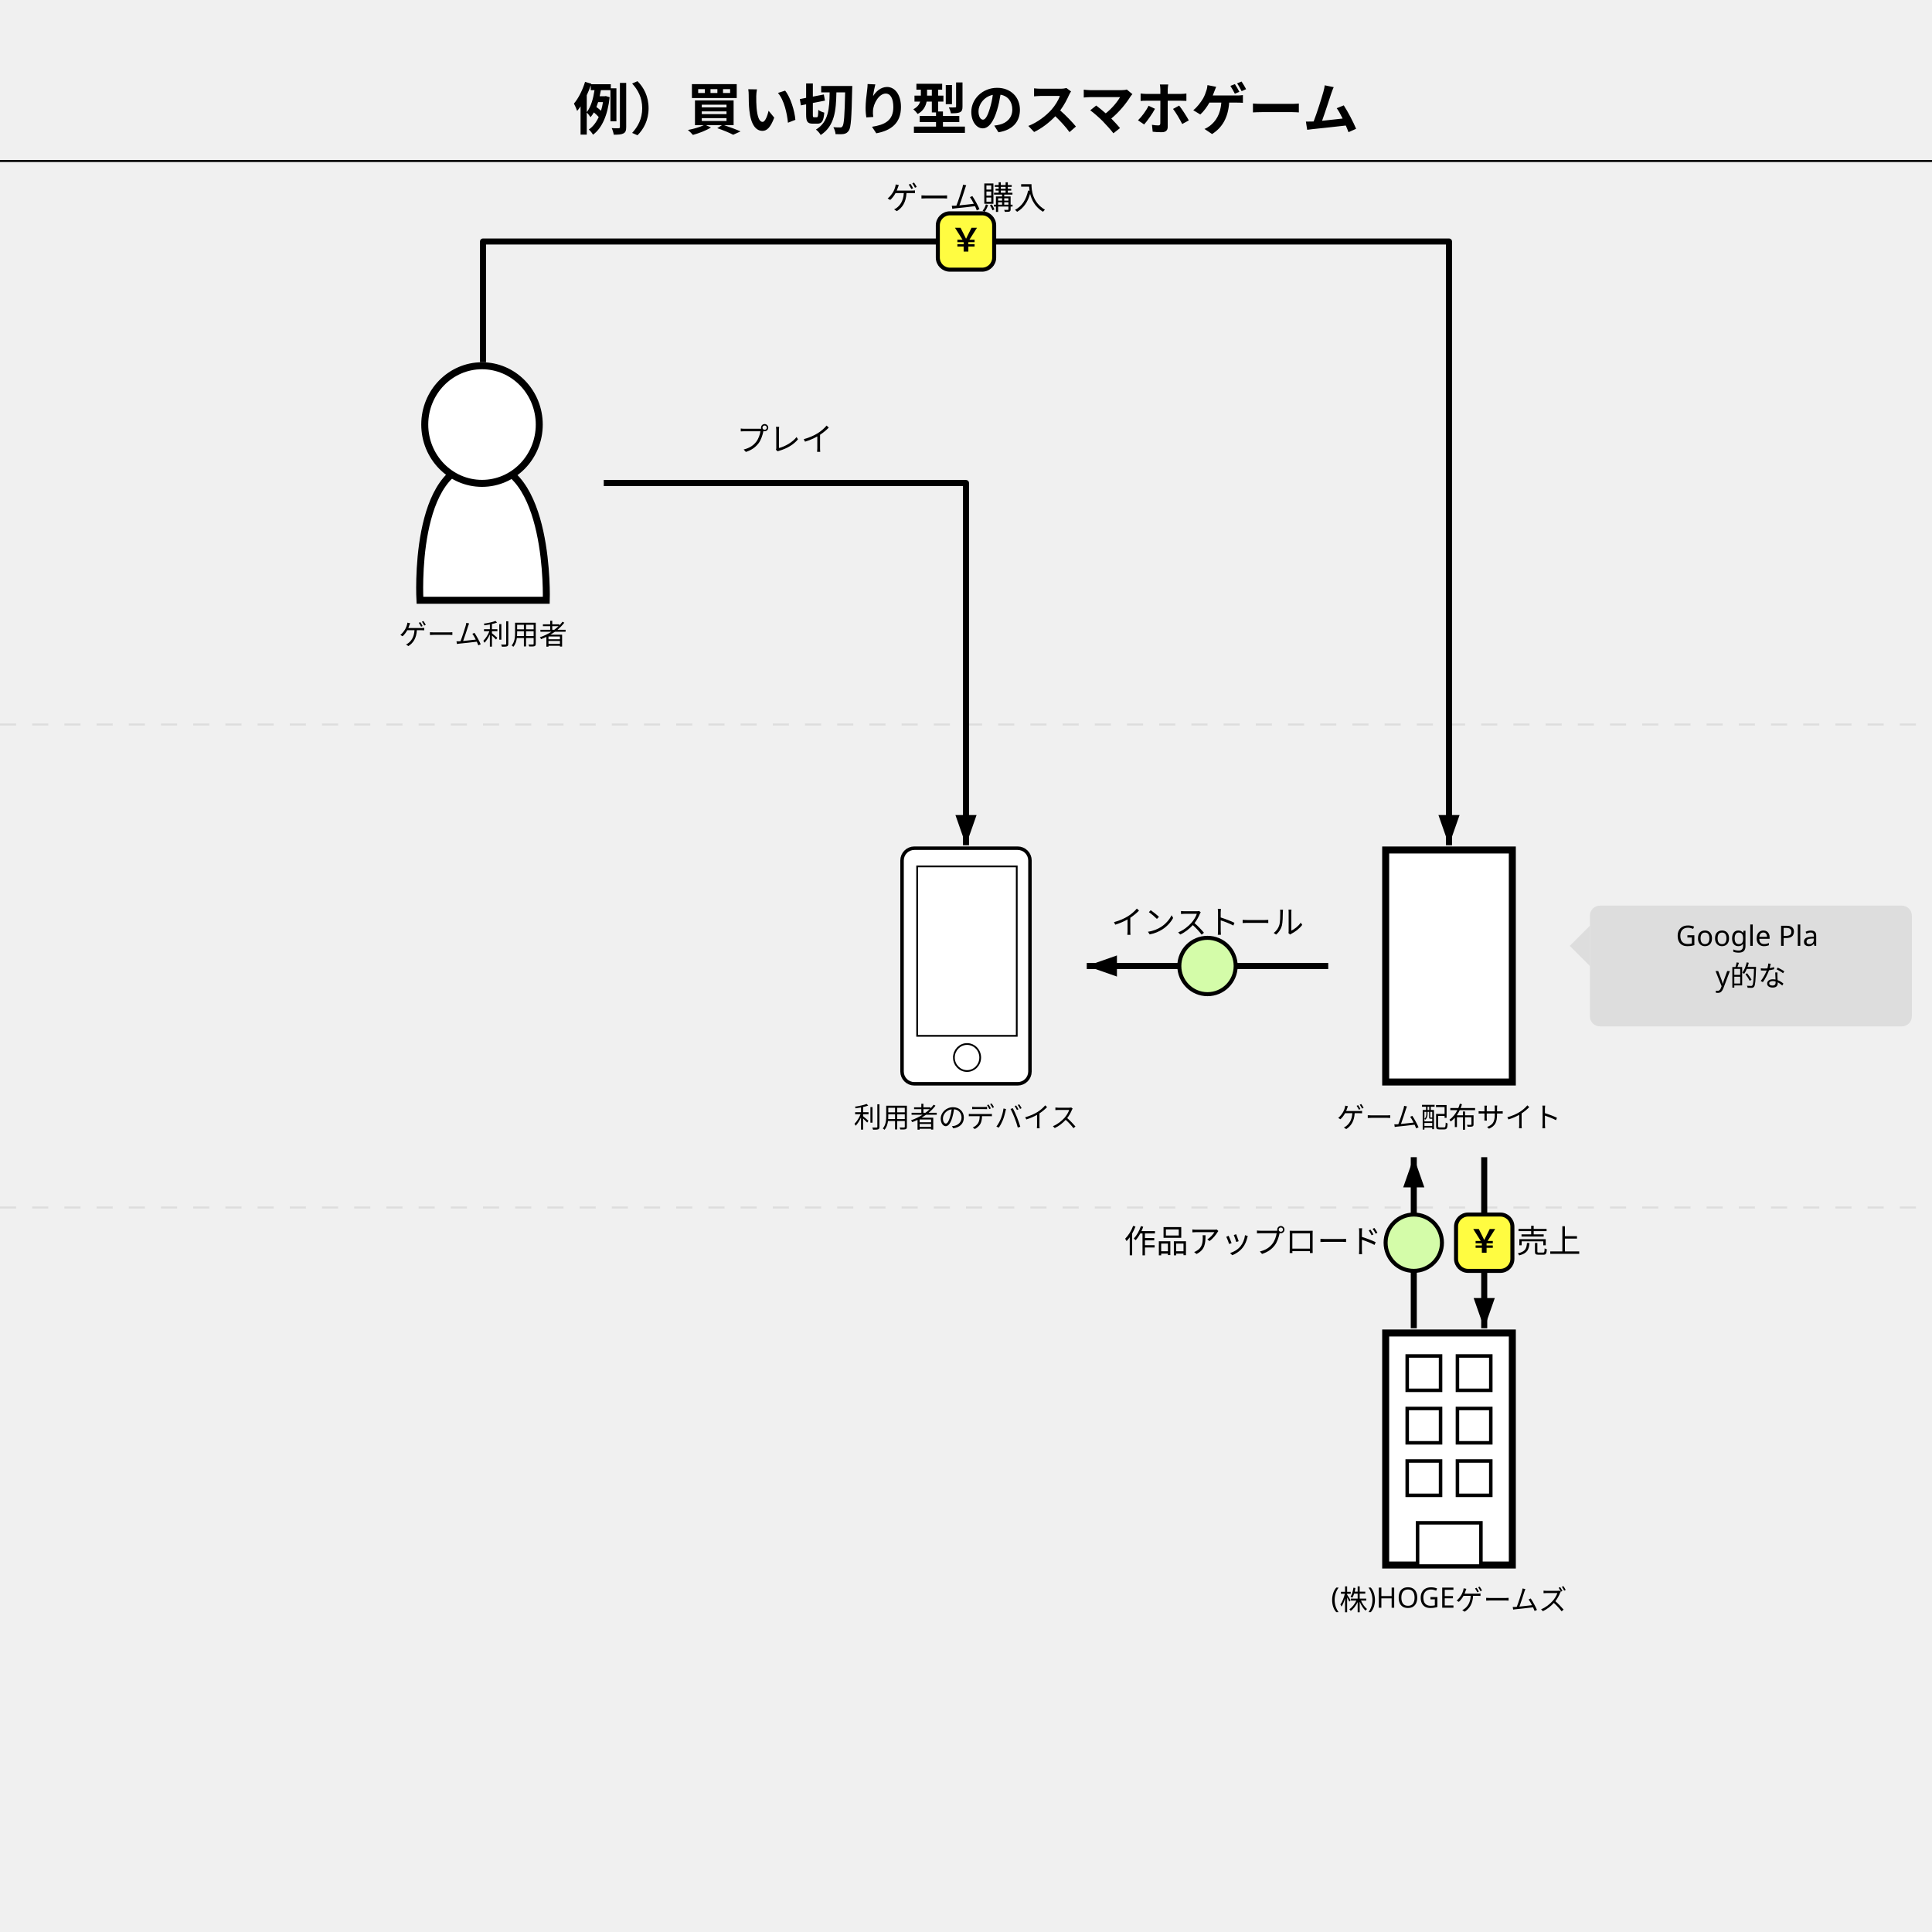
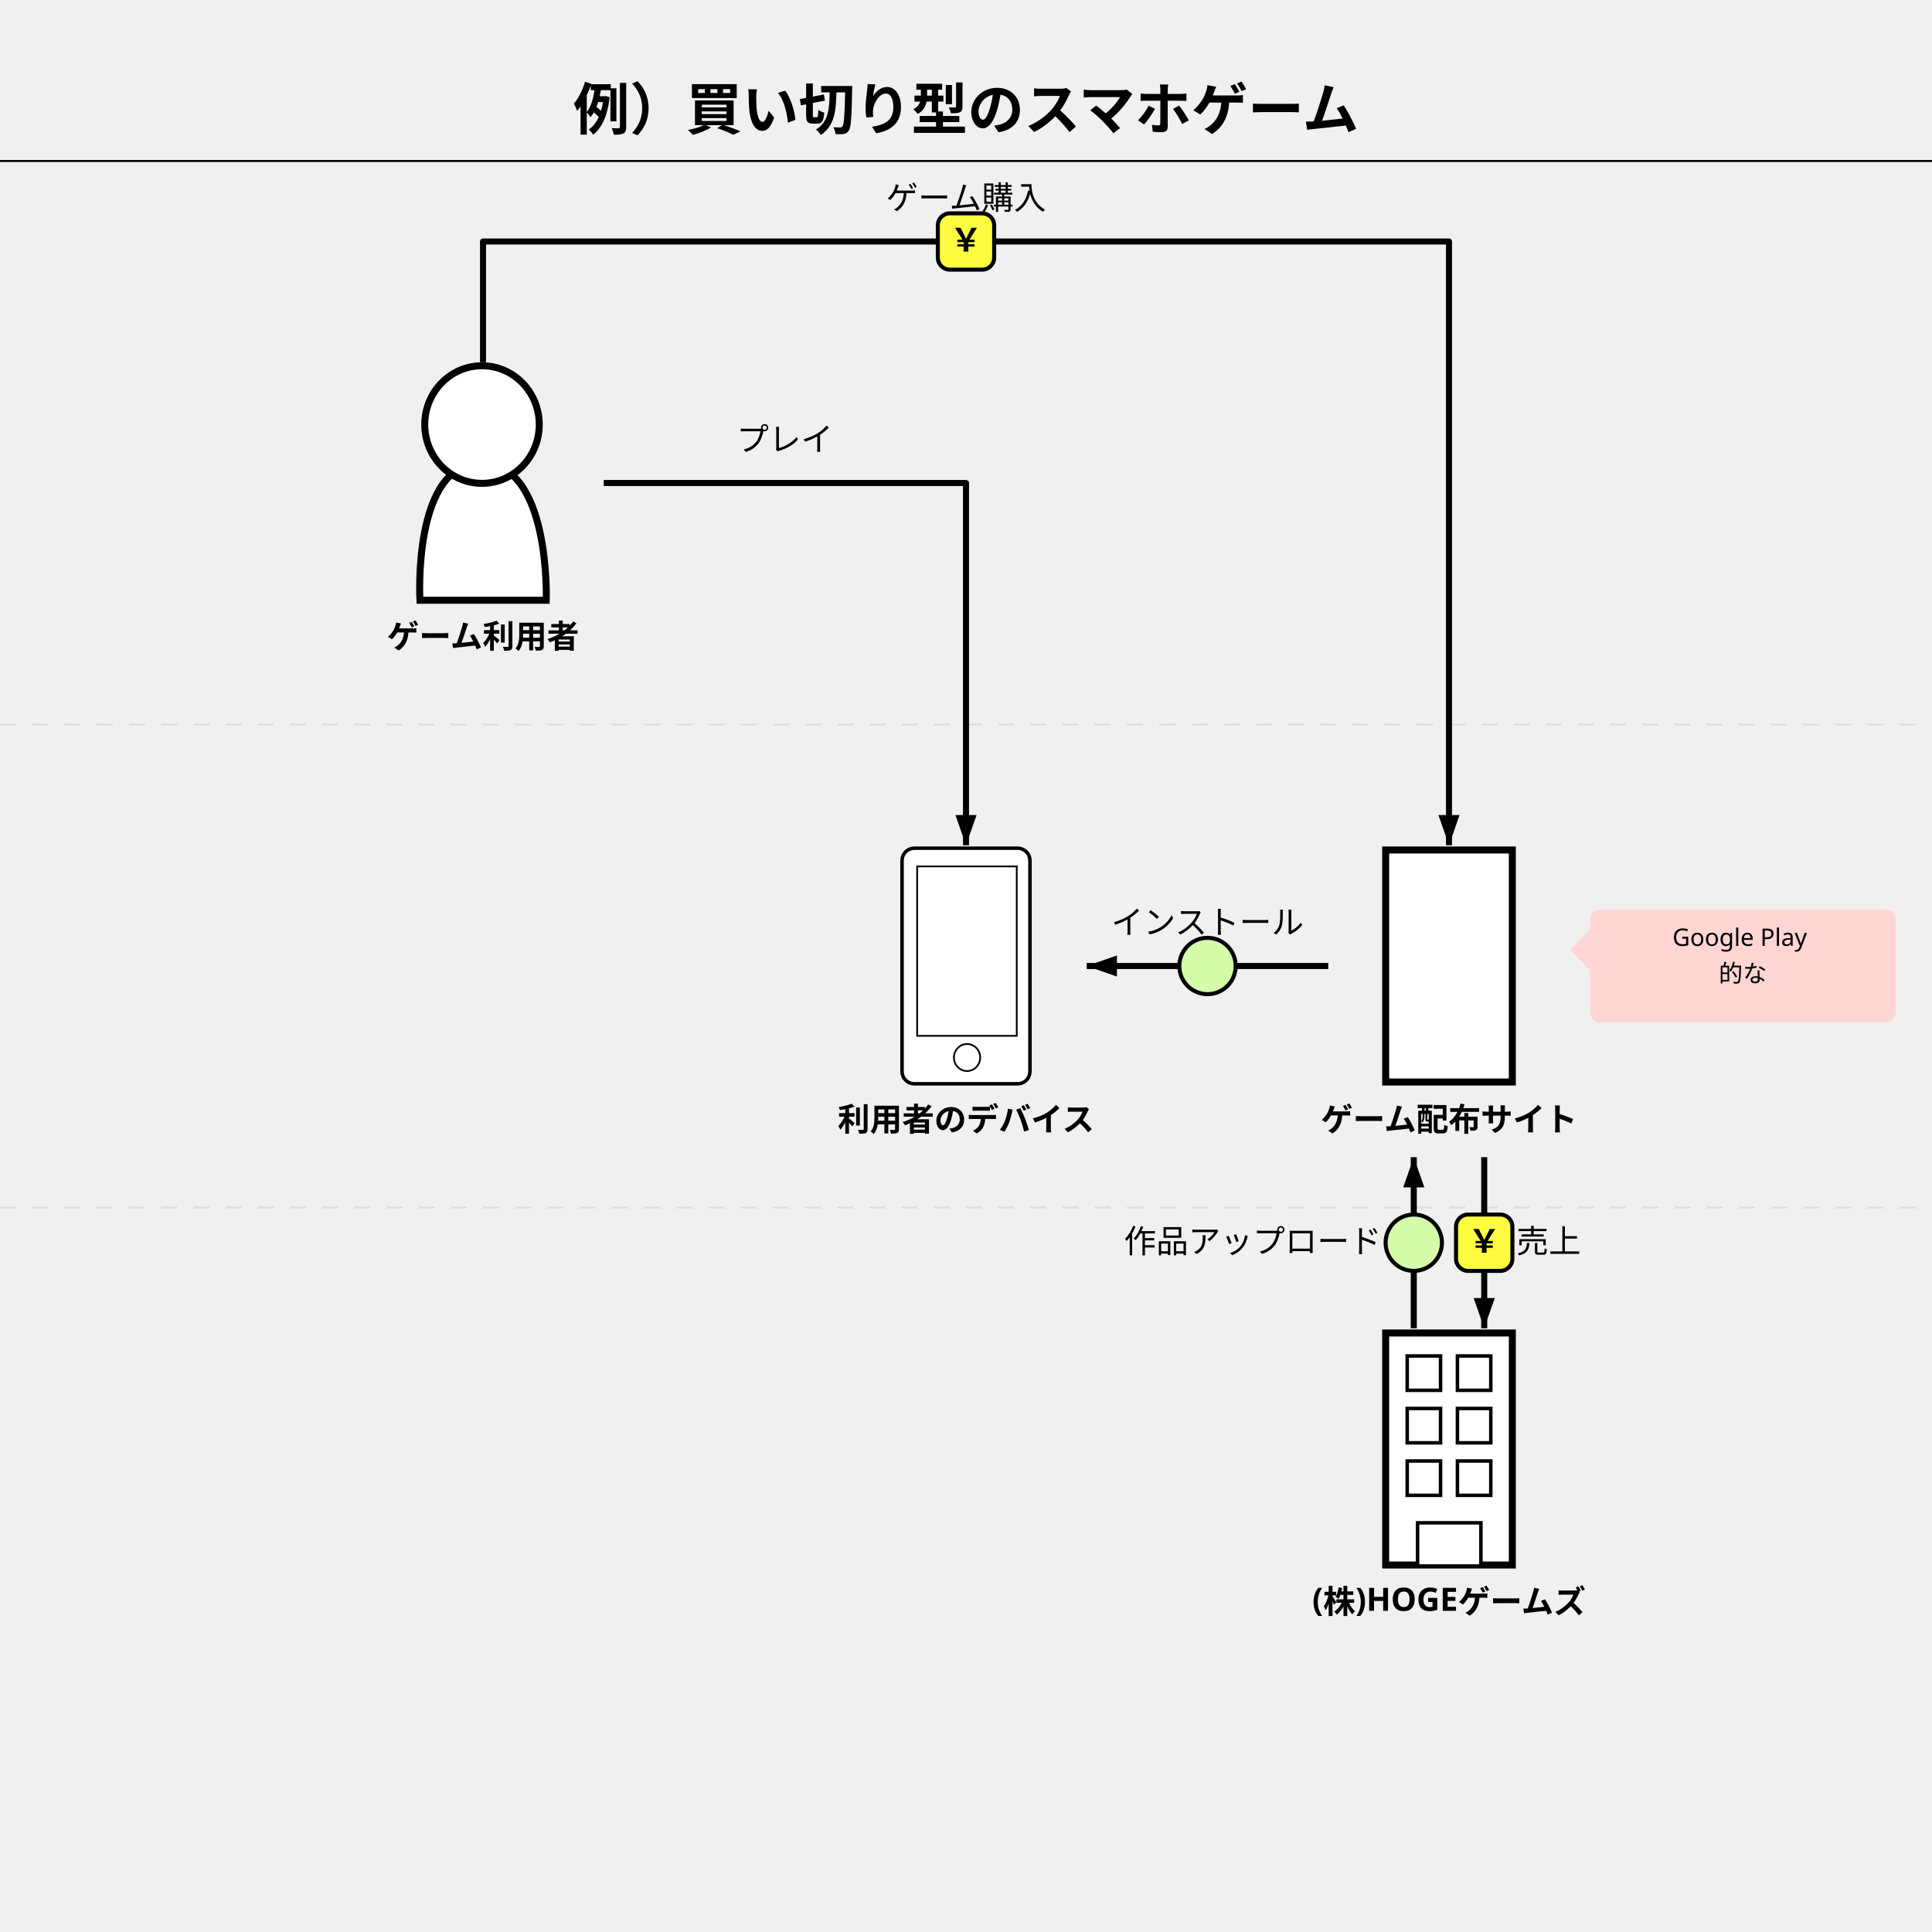
<svg xmlns="http://www.w3.org/2000/svg" version="1.1" viewBox="0.0 0.0 960.0 960.0" width="960" height="960">
  <text x="480.0" y="40" font-size="28" font-family="sans-serif" font-weight="bold" fill="#000000" text-anchor="middle" dominant-baseline="hanging">例）買い切り型のスマホゲーム</text>
  <line x1="0" y1="80" x2="960.0" y2="80" stroke="#000000" stroke-width="1" />
  <defs>
    <marker id="marker_object" markerWidth="5" markerHeight="3.5" refX="5" refY="1.75" orient="auto" markerUnits="strokeWidth">
      <path d="M 0,0 L 5,1.75 L 0,3.5 Z" fill="#000000" />
    </marker>
    <marker id="marker_money" markerWidth="5" markerHeight="3.5" refX="5" refY="1.75" orient="auto" markerUnits="strokeWidth">
      <path d="M 0,0 L 5,1.75 L 0,3.5 Z" fill="#000000" />
    </marker>
    <marker id="marker_information" markerWidth="5" markerHeight="3.5" refX="5" refY="1.75" orient="auto" markerUnits="strokeWidth">
      <path d="M 0,0 L 5,1.75 L 0,3.5 Z" fill="#000000" />
    </marker>
    <marker id="marker_other" markerWidth="5" markerHeight="3.5" refX="5" refY="1.75" orient="auto" markerUnits="strokeWidth">
      <path d="M 0,0 L 5,1.75 L 0,3.5 Z" fill="#000000" />
    </marker>
  </defs>
  <g id="grid_lines">
    <line x1="0" y1="360.0" x2="960.0" y2="360.0" stroke="#dddddd" stroke-width="1" stroke-dasharray="8,8" />
    <line x1="0" y1="600.0" x2="960.0" y2="600.0" stroke="#dddddd" stroke-width="1" stroke-dasharray="8,8" />
  </g>
  <g id="entities">
    <g id="entity_0" data-bizgram-object="entity" data-bizgram-type="user" data-bizgram-name="ゲーム利用者" data-bizgram-position="0">
      <g transform="translate(180.0, 180.0)">
        <g transform="translate(26.79084, 0.0)">
          <g transform="scale(3.282149, 3.282149)">
            <g transform="translate(-94.88189,-130.2193)">
              <g id="g1824">
                <path style="fill:none;stroke:none;stroke-width:0.998;stroke-linecap:round;stroke-linejoin:round" d="M 94.916,148.5 V 130.478 H 105 115.084 V 148.5 166.522 H 105 94.916 Z" id="path1111" />
                <g id="g1700" transform="translate(73.28155,-29.02709)">
                  <path fill="#ffffff" d="m 22.17,195.279 h 19.128 c 0,0 0.679,-20.77 -9.815,-20.77 -10.494,0 -9.313,20.77 -9.313,20.77 z" fill-rule="evenodd" id="path87" style="fill:none;stroke-width:0.265" />
                  <path stroke="#000000" stroke-width="1.058" stroke-miterlimit="400" stroke-linecap="butt" d="m 22.17,195.279 h 19.128 c 0,0 0.679,-20.77 -9.815,-20.77 -10.494,0 -9.313,20.77 -9.313,20.77 z" fill-rule="evenodd" id="path89" style="fill:#ffffff" />
                  <path fill="#ffffff" d="m 22.9,168.679 c 0,-4.917 3.881,-8.903 8.668,-8.903 2.299,0 4.504,0.938 6.129,2.608 1.626,1.67 2.539,3.934 2.539,6.295 0,4.917 -3.881,8.903 -8.668,8.903 -4.787,0 -8.668,-3.986 -8.668,-8.903 z" fill-rule="evenodd" id="path91" style="fill:none;stroke-width:0.265" />
                  <path stroke="#000000" stroke-width="1.058" stroke-miterlimit="400" stroke-linecap="butt" d="m 22.9,168.679 c 0,-4.917 3.881,-8.903 8.668,-8.903 2.299,0 4.504,0.938 6.129,2.608 1.626,1.67 2.539,3.934 2.539,6.295 0,4.917 -3.881,8.903 -8.668,8.903 -4.787,0 -8.668,-3.986 -8.668,-8.903 z" fill-rule="evenodd" id="path93" style="fill:#ffffff" />
                </g>
              </g>
            </g>
          </g>
        </g>
      </g>
-       <text x="240.0" y="308.0" font-size="14" font-family="sans-serif" text-anchor="middle" dominant-baseline="text-before-edge" fill="#000000">
+       <text x="240.0" y="308.0" font-size="16" font-family="sans-serif" font-weight="bold" text-anchor="middle" dominant-baseline="text-before-edge" fill="#000000">
        <tspan x="240.0" dy="0">ゲーム利用者</tspan>
      </text>
    </g>
    <g id="entity_1" data-bizgram-object="entity" data-bizgram-type="smartphone" data-bizgram-name="利用者のデバイス" data-bizgram-position="4">
      <g transform="translate(420.0, 420.0)">
        <g transform="translate(26.79084, 0.0)">
          <g transform="scale(3.282149, 3.282149)">
            <g transform="translate(-94.88189,-130.2193)">
              <path style="fill:none;stroke:none;stroke-width:0.998;stroke-linecap:round;stroke-linejoin:round" d="M 94.916,148.5 V 130.478 H 105 115.084 V 148.5 166.522 H 105 94.916 Z" id="path1111" />
              <g id="g27996" transform="translate(30.76236,-5.908436)">
                <path stroke="#000000" stroke-width="1.058" stroke-miterlimit="400" stroke-linecap="butt" d="m 64.821,138.434 c 0,-0.881 0.714,-1.595 1.595,-1.595 h 15.645 c 0.423,0 0.829,0.168 1.128,0.467 0.299,0.299 0.467,0.705 0.467,1.128 v 31.948 c 0,0.881 -0.714,1.595 -1.595,1.595 H 66.415 c -0.881,0 -1.595,-0.714 -1.595,-1.595 z" fill-rule="evenodd" id="path97" />
                <path fill="#ffffff" d="m 64.821,138.434 c 0,-0.881 0.714,-1.595 1.595,-1.595 h 15.645 c 0.423,0 0.829,0.168 1.128,0.467 0.299,0.299 0.467,0.705 0.467,1.128 v 31.948 c 0,0.881 -0.714,1.595 -1.595,1.595 H 66.415 c -0.881,0 -1.595,-0.714 -1.595,-1.595 z" fill-rule="evenodd" id="path95" style="stroke-width:0.265" />
                <path stroke="#000000" stroke-width="0.529" stroke-miterlimit="400" stroke-linecap="butt" d="m 66.976,139.462 h 14.812 v 25.387 H 66.976 Z" fill-rule="evenodd" id="path101" />
                <path fill="#ffffff" d="m 66.976,139.462 h 14.812 v 25.387 H 66.976 Z" fill-rule="evenodd" id="path99" style="stroke-width:0.265" />
                <path stroke="#000000" stroke-width="0.529" stroke-miterlimit="400" stroke-linecap="butt" d="m 72.539,168.264 c 0,-1.056 0.832,-1.912 1.859,-1.912 0.493,0 0.966,0.201 1.314,0.56 0.349,0.359 0.544,0.845 0.544,1.352 0,1.056 -0.832,1.912 -1.859,1.912 -1.027,0 -1.859,-0.856 -1.859,-1.912 z" fill-rule="evenodd" id="path105" />
                <path fill="#ffffff" d="m 72.539,168.264 c 0,-1.056 0.832,-1.912 1.859,-1.912 0.493,0 0.966,0.201 1.314,0.56 0.349,0.359 0.544,0.845 0.544,1.352 0,1.056 -0.832,1.912 -1.859,1.912 -1.027,0 -1.859,-0.856 -1.859,-1.912 z" fill-rule="evenodd" id="path103" style="stroke-width:0.265" />
              </g>
            </g>
          </g>
        </g>
      </g>
-       <text x="480.0" y="548.0" font-size="14" font-family="sans-serif" text-anchor="middle" dominant-baseline="text-before-edge" fill="#000000">
+       <text x="480.0" y="548.0" font-size="16" font-family="sans-serif" font-weight="bold" text-anchor="middle" dominant-baseline="text-before-edge" fill="#000000">
        <tspan x="480.0" dy="0">利用者のデバイス</tspan>
      </text>
    </g>
    <g id="entity_2" data-bizgram-object="entity" data-bizgram-type="other" data-bizgram-name="ゲーム配布サイト" data-bizgram-position="5">
      <g transform="translate(660.0, 420.0)">
        <g transform="translate(26.79084, 0.0)">
          <g transform="scale(3.282149, 3.282149)">
            <g transform="translate(-94.88189,-130.2193)">
              <g id="g28630" transform="translate(23.62609,12.61326)">
                <g id="g21284" transform="matrix(0.2645833,0,0,0.2645833,-235.9493,79.86293)" style="fill:#ffffff">
                  <path fill="#000000" fill-opacity="0" d="m 1163.096,145.366 h 72.472 v 132.756 h -72.472 z" fill-rule="evenodd" id="path37" style="fill:#ffffff" />
                  <path stroke="#000000" stroke-width="4" stroke-miterlimit="400" stroke-linecap="butt" d="m 1163.096,145.366 h 72.472 v 132.756 h -72.472 z" fill-rule="evenodd" id="path39" style="fill:#ffffff" />
                </g>
              </g>
            </g>
          </g>
        </g>
      </g>
-       <text x="720.0" y="548.0" font-size="14" font-family="sans-serif" text-anchor="middle" dominant-baseline="text-before-edge" fill="#000000">
+       <text x="720.0" y="548.0" font-size="16" font-family="sans-serif" font-weight="bold" text-anchor="middle" dominant-baseline="text-before-edge" fill="#000000">
        <tspan x="720.0" dy="0">ゲーム配布サイト</tspan>
      </text>
    </g>
    <g id="entity_3" data-bizgram-object="entity" data-bizgram-type="company" data-bizgram-name="(株)HOGEゲームズ" data-bizgram-position="8">
      <g transform="translate(660.0, 660.0)">
        <g transform="translate(26.79084, 0.0)">
          <g transform="scale(3.282149, 3.282149)">
            <g transform="translate(-94.88189,-130.2193)">
              <path style="fill:none;stroke:none;stroke-width:0.998;stroke-linecap:round;stroke-linejoin:round" d="M 94.916,148.5 V 130.478 H 105 115.084 V 148.5 166.522 H 105 94.916 Z" id="path1111" />
              <g id="g2207" transform="translate(88.33292,-53.07004)">
                <path fill="#ffffff" d="M 7.08,184.008 H 26.255 v 35.125 H 7.08 Z" fill-rule="evenodd" id="path413" style="fill:#ffffff;stroke:#000000;stroke-width:0.265" />
                <path stroke="#000000" stroke-width="1.058" stroke-miterlimit="400" stroke-linecap="butt" d="M 7.08,184.008 H 26.255 v 35.125 H 7.08 Z" fill-rule="evenodd" id="path415" style="fill:#ffffff;stroke:#000000" />
                <path fill="#ffffff" d="m 10.339,187.485 h 5.05 v 5.2 h -5.05 z" fill-rule="evenodd" id="path417" style="fill:#ffffff;stroke:#000000;stroke-width:0.265" />
                <path stroke="#000000" stroke-width="0.529" stroke-miterlimit="400" stroke-linecap="butt" d="m 10.339,187.485 h 5.05 v 5.2 h -5.05 z" fill-rule="evenodd" id="path419" style="fill:#ffffff;stroke:#000000" />
                <path fill="#ffffff" d="m 17.944,187.485 h 5.05 v 5.2 h -5.05 z" fill-rule="evenodd" id="path421" style="fill:#ffffff;stroke:#000000;stroke-width:0.265" />
                <path stroke="#000000" stroke-width="0.529" stroke-miterlimit="400" stroke-linecap="butt" d="m 17.944,187.485 h 5.05 v 5.2 h -5.05 z" fill-rule="evenodd" id="path423" style="fill:#ffffff;stroke:#000000" />
                <path fill="#ffffff" d="m 10.339,195.435 h 5.05 v 5.2 h -5.05 z" fill-rule="evenodd" id="path425" style="fill:#ffffff;stroke:#000000;stroke-width:0.265" />
                <path stroke="#000000" stroke-width="0.529" stroke-miterlimit="400" stroke-linecap="butt" d="m 10.339,195.435 h 5.05 v 5.2 h -5.05 z" fill-rule="evenodd" id="path427" style="fill:#ffffff;stroke:#000000" />
                <path fill="#ffffff" d="m 17.944,195.435 h 5.05 v 5.2 h -5.05 z" fill-rule="evenodd" id="path429" style="fill:#ffffff;stroke:#000000;stroke-width:0.265" />
                <path stroke="#000000" stroke-width="0.529" stroke-miterlimit="400" stroke-linecap="butt" d="m 17.944,195.435 h 5.05 v 5.2 h -5.05 z" fill-rule="evenodd" id="path431" style="fill:#ffffff;stroke:#000000" />
                <path fill="#ffffff" d="m 10.339,203.386 h 5.05 v 5.2 h -5.05 z" fill-rule="evenodd" id="path433" style="fill:#ffffff;stroke:#000000;stroke-width:0.265" />
                <path stroke="#000000" stroke-width="0.529" stroke-miterlimit="400" stroke-linecap="butt" d="m 10.339,203.386 h 5.05 v 5.2 h -5.05 z" fill-rule="evenodd" id="path435" style="fill:#ffffff;stroke:#000000" />
                <path fill="#ffffff" d="m 17.944,203.386 h 5.05 v 5.2 h -5.05 z" fill-rule="evenodd" id="path437" style="fill:#ffffff;stroke:#000000;stroke-width:0.265" />
                <path stroke="#000000" stroke-width="0.529" stroke-miterlimit="400" stroke-linecap="butt" d="m 17.944,203.386 h 5.05 v 5.2 h -5.05 z" fill-rule="evenodd" id="path439" style="fill:#ffffff;stroke:#000000" />
                <path fill="#000000" fill-opacity="0" d="M 11.908,212.744 H 21.5 v 6.542 h -9.592 z" fill-rule="evenodd" id="path441" style="fill:#ffffff;stroke:#000000;stroke-width:0.265" />
                <path stroke="#000000" stroke-width="0.529" stroke-miterlimit="400" stroke-linecap="butt" d="M 11.908,212.744 H 21.5 v 6.542 h -9.592 z" fill-rule="evenodd" id="path443" style="fill:#ffffff;stroke:#000000" />
              </g>
            </g>
          </g>
        </g>
      </g>
-       <text x="720.0" y="788.0" font-size="14" font-family="sans-serif" text-anchor="middle" dominant-baseline="text-before-edge" fill="#000000">
+       <text x="720.0" y="788.0" font-size="16" font-family="sans-serif" font-weight="bold" text-anchor="middle" dominant-baseline="text-before-edge" fill="#000000">
        <tspan x="720.0" dy="0">(株)HOGEゲームズ</tspan>
      </text>
    </g>
  </g>
  <g id="arrows">
    <g id="arrow_4" data-bizgram-object="arrow" data-bizgram-type="money" data-bizgram-name="ゲーム購入" data-bizgram-from="entity_0" data-bizgram-to="entity_2">
      <path d="M 240.0,180.0 L 240.0,120.0 L 720.0,120.0 L 720.0,420.0" stroke="#000000" stroke-width="3" fill="none" stroke-linejoin="round" marker-end="url(#marker_money)" />
      <text x="480.0" y="104.0" font-size="16" font-family="sans-serif" fill="#000000" text-anchor="middle">
        <tspan x="480.0" dy="0">ゲーム購入</tspan>
      </text>
      <rect x="466.0" y="106.0" rx="6" ry="6" width="28" height="28" fill="#fffc41" stroke="#000000" stroke-width="2" />
      <text x="480.0" y="125.0" font-size="16" font-family="sans-serif" font-weight="bold" fill="#000000" text-anchor="middle">￥</text>
    </g>
    <g id="arrow_5" data-bizgram-object="arrow" data-bizgram-type="object" data-bizgram-name="インストール" data-bizgram-from="entity_2" data-bizgram-to="entity_1">
      <path d="M 660.0,480.0 L 540.0,480.0" stroke="#000000" stroke-width="3" fill="none" stroke-linejoin="round" marker-end="url(#marker_object)" />
      <text x="600.0" y="464.0" font-size="16" font-family="sans-serif" fill="#000000" text-anchor="middle">
        <tspan x="600.0" dy="0">インストール</tspan>
      </text>
      <circle cx="600.0" cy="480.0" r="14" fill="#d4fca9" stroke="#000000" stroke-width="2" />
    </g>
    <g id="arrow_6" data-bizgram-object="arrow" data-bizgram-type="other" data-bizgram-name="プレイ" data-bizgram-from="entity_0" data-bizgram-to="entity_1">
      <path d="M 300.0,240.0 L 480.0,240.0 L 480.0,420.0" stroke="#000000" stroke-width="3" fill="none" stroke-linejoin="round" marker-end="url(#marker_other)" />
      <text x="390.0" y="224.0" font-size="16" font-family="sans-serif" fill="#000000" text-anchor="middle">
        <tspan x="390.0" dy="0">プレイ</tspan>
      </text>
    </g>
    <g id="arrow_7" data-bizgram-object="arrow" data-bizgram-type="object" data-bizgram-name="作品アップロード" data-bizgram-from="entity_3" data-bizgram-to="entity_2">
      <path d="M 702.5,660.0 L 702.5,575.0" stroke="#000000" stroke-width="3" fill="none" stroke-linejoin="round" marker-end="url(#marker_object)" />
      <text x="686.5" y="622.5" font-size="16" font-family="sans-serif" fill="#000000" text-anchor="end">
        <tspan x="686.5" dy="0">作品アップロード</tspan>
      </text>
      <circle cx="702.5" cy="617.5" r="14" fill="#d4fca9" stroke="#000000" stroke-width="2" />
    </g>
    <g id="arrow_8" data-bizgram-object="arrow" data-bizgram-type="money" data-bizgram-name="売上" data-bizgram-from="entity_2" data-bizgram-to="entity_3">
      <path d="M 737.5,575.0 L 737.5,660.0" stroke="#000000" stroke-width="3" fill="none" stroke-linejoin="round" marker-end="url(#marker_money)" />
      <text x="753.5" y="622.5" font-size="16" font-family="sans-serif" fill="#000000" text-anchor="start">
        <tspan x="753.5" dy="0">売上</tspan>
      </text>
      <rect x="723.5" y="603.5" rx="6" ry="6" width="28" height="28" fill="#fffc41" stroke="#000000" stroke-width="2" />
      <text x="737.5" y="622.5" font-size="16" font-family="sans-serif" font-weight="bold" fill="#000000" text-anchor="middle">￥</text>
    </g>
  </g>
  <g id="comments">
    <g id="comment_9">
-       <rect x="790.0" y="450.0" width="160" height="60" rx="5" ry="5" fill="#dddddd" stroke="none" />
-       <polygon points="790.0,460.0 780.0,470.0 790.0,480.0" fill="#dddddd" />
-       <text x="870.0" y="470.0" font-size="14" font-family="sans-serif" text-anchor="middle" fill="#000000">
-         <tspan x="870.0" dy="0">Google Pla</tspan>
-         <tspan x="870.0" dy="20">y的な</tspan>
+       <rect x="790.0" y="452.0" width="152" height="56" rx="5" ry="5" fill="#ffd6d4" stroke="none" />
+       <polygon points="790.0,462.0 780.0,472.0 790.0,482.0" fill="#ffd6d4" />
+       <text x="866.0" y="470.0" font-size="12" font-family="sans-serif" text-anchor="middle" fill="#000000">
+         <tspan x="866.0" dy="0">Google Play</tspan>
+         <tspan x="866.0" dy="18">的な</tspan>
      </text>
    </g>
  </g>
</svg>
